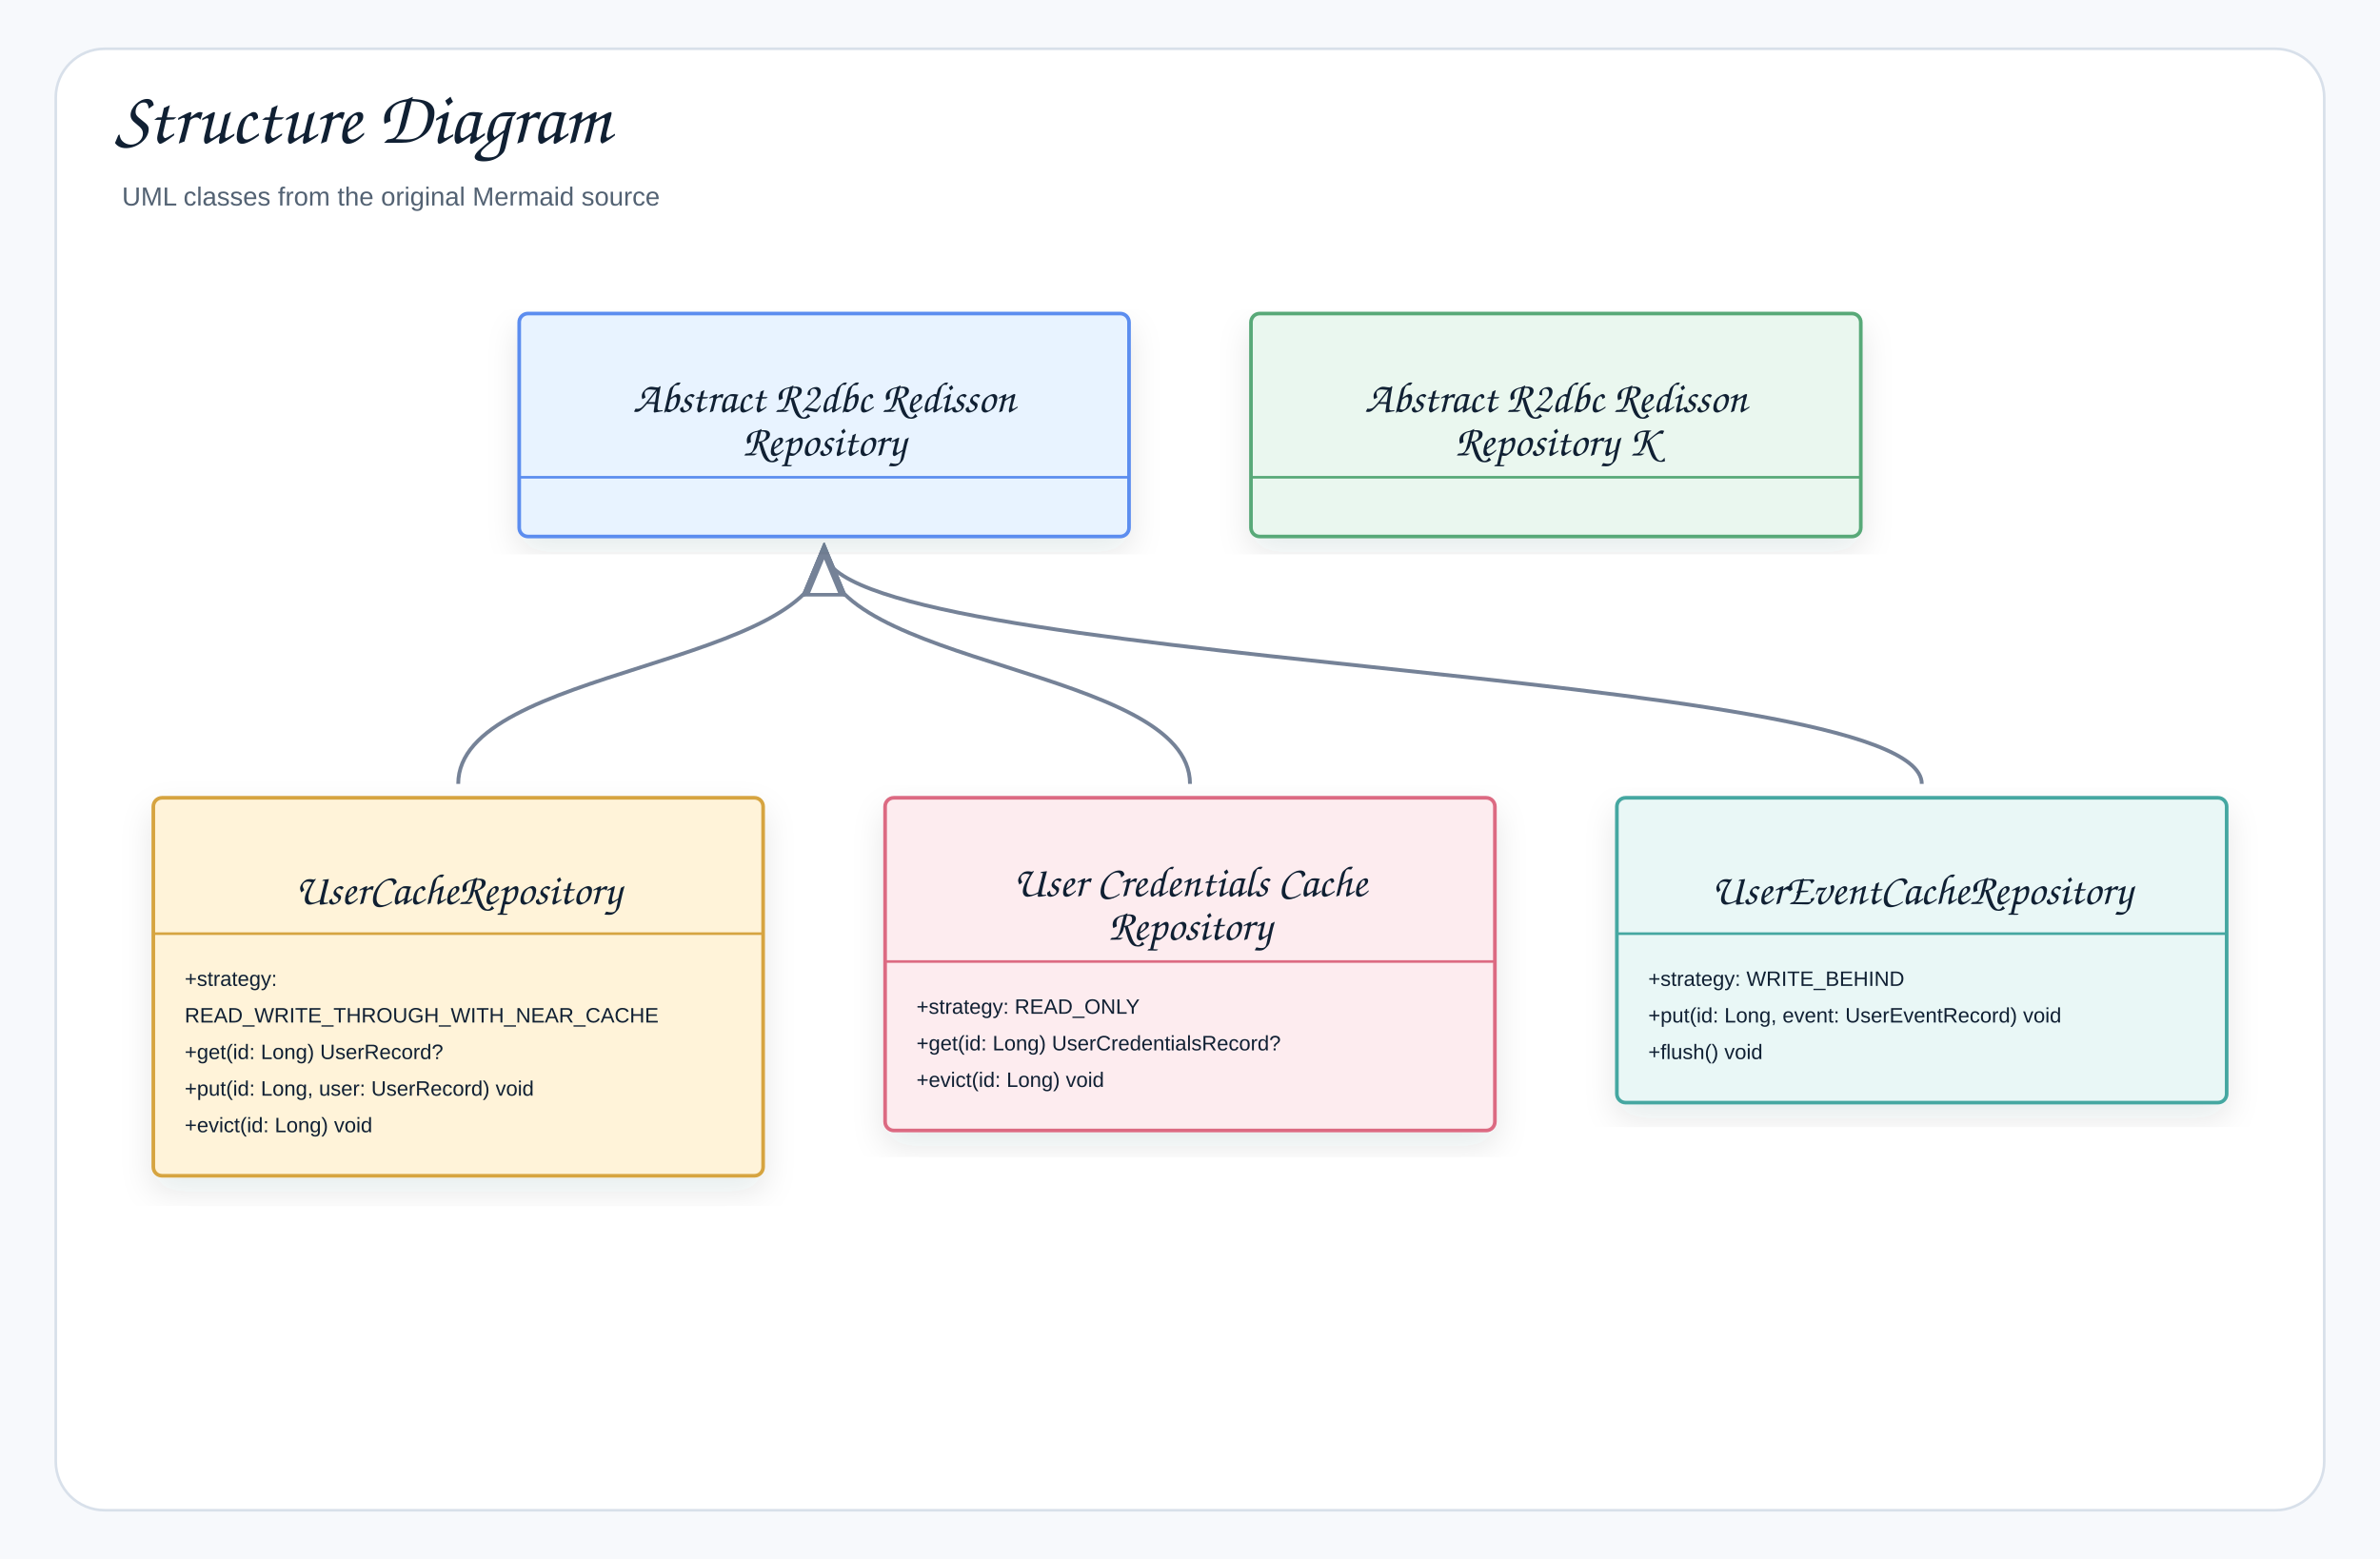
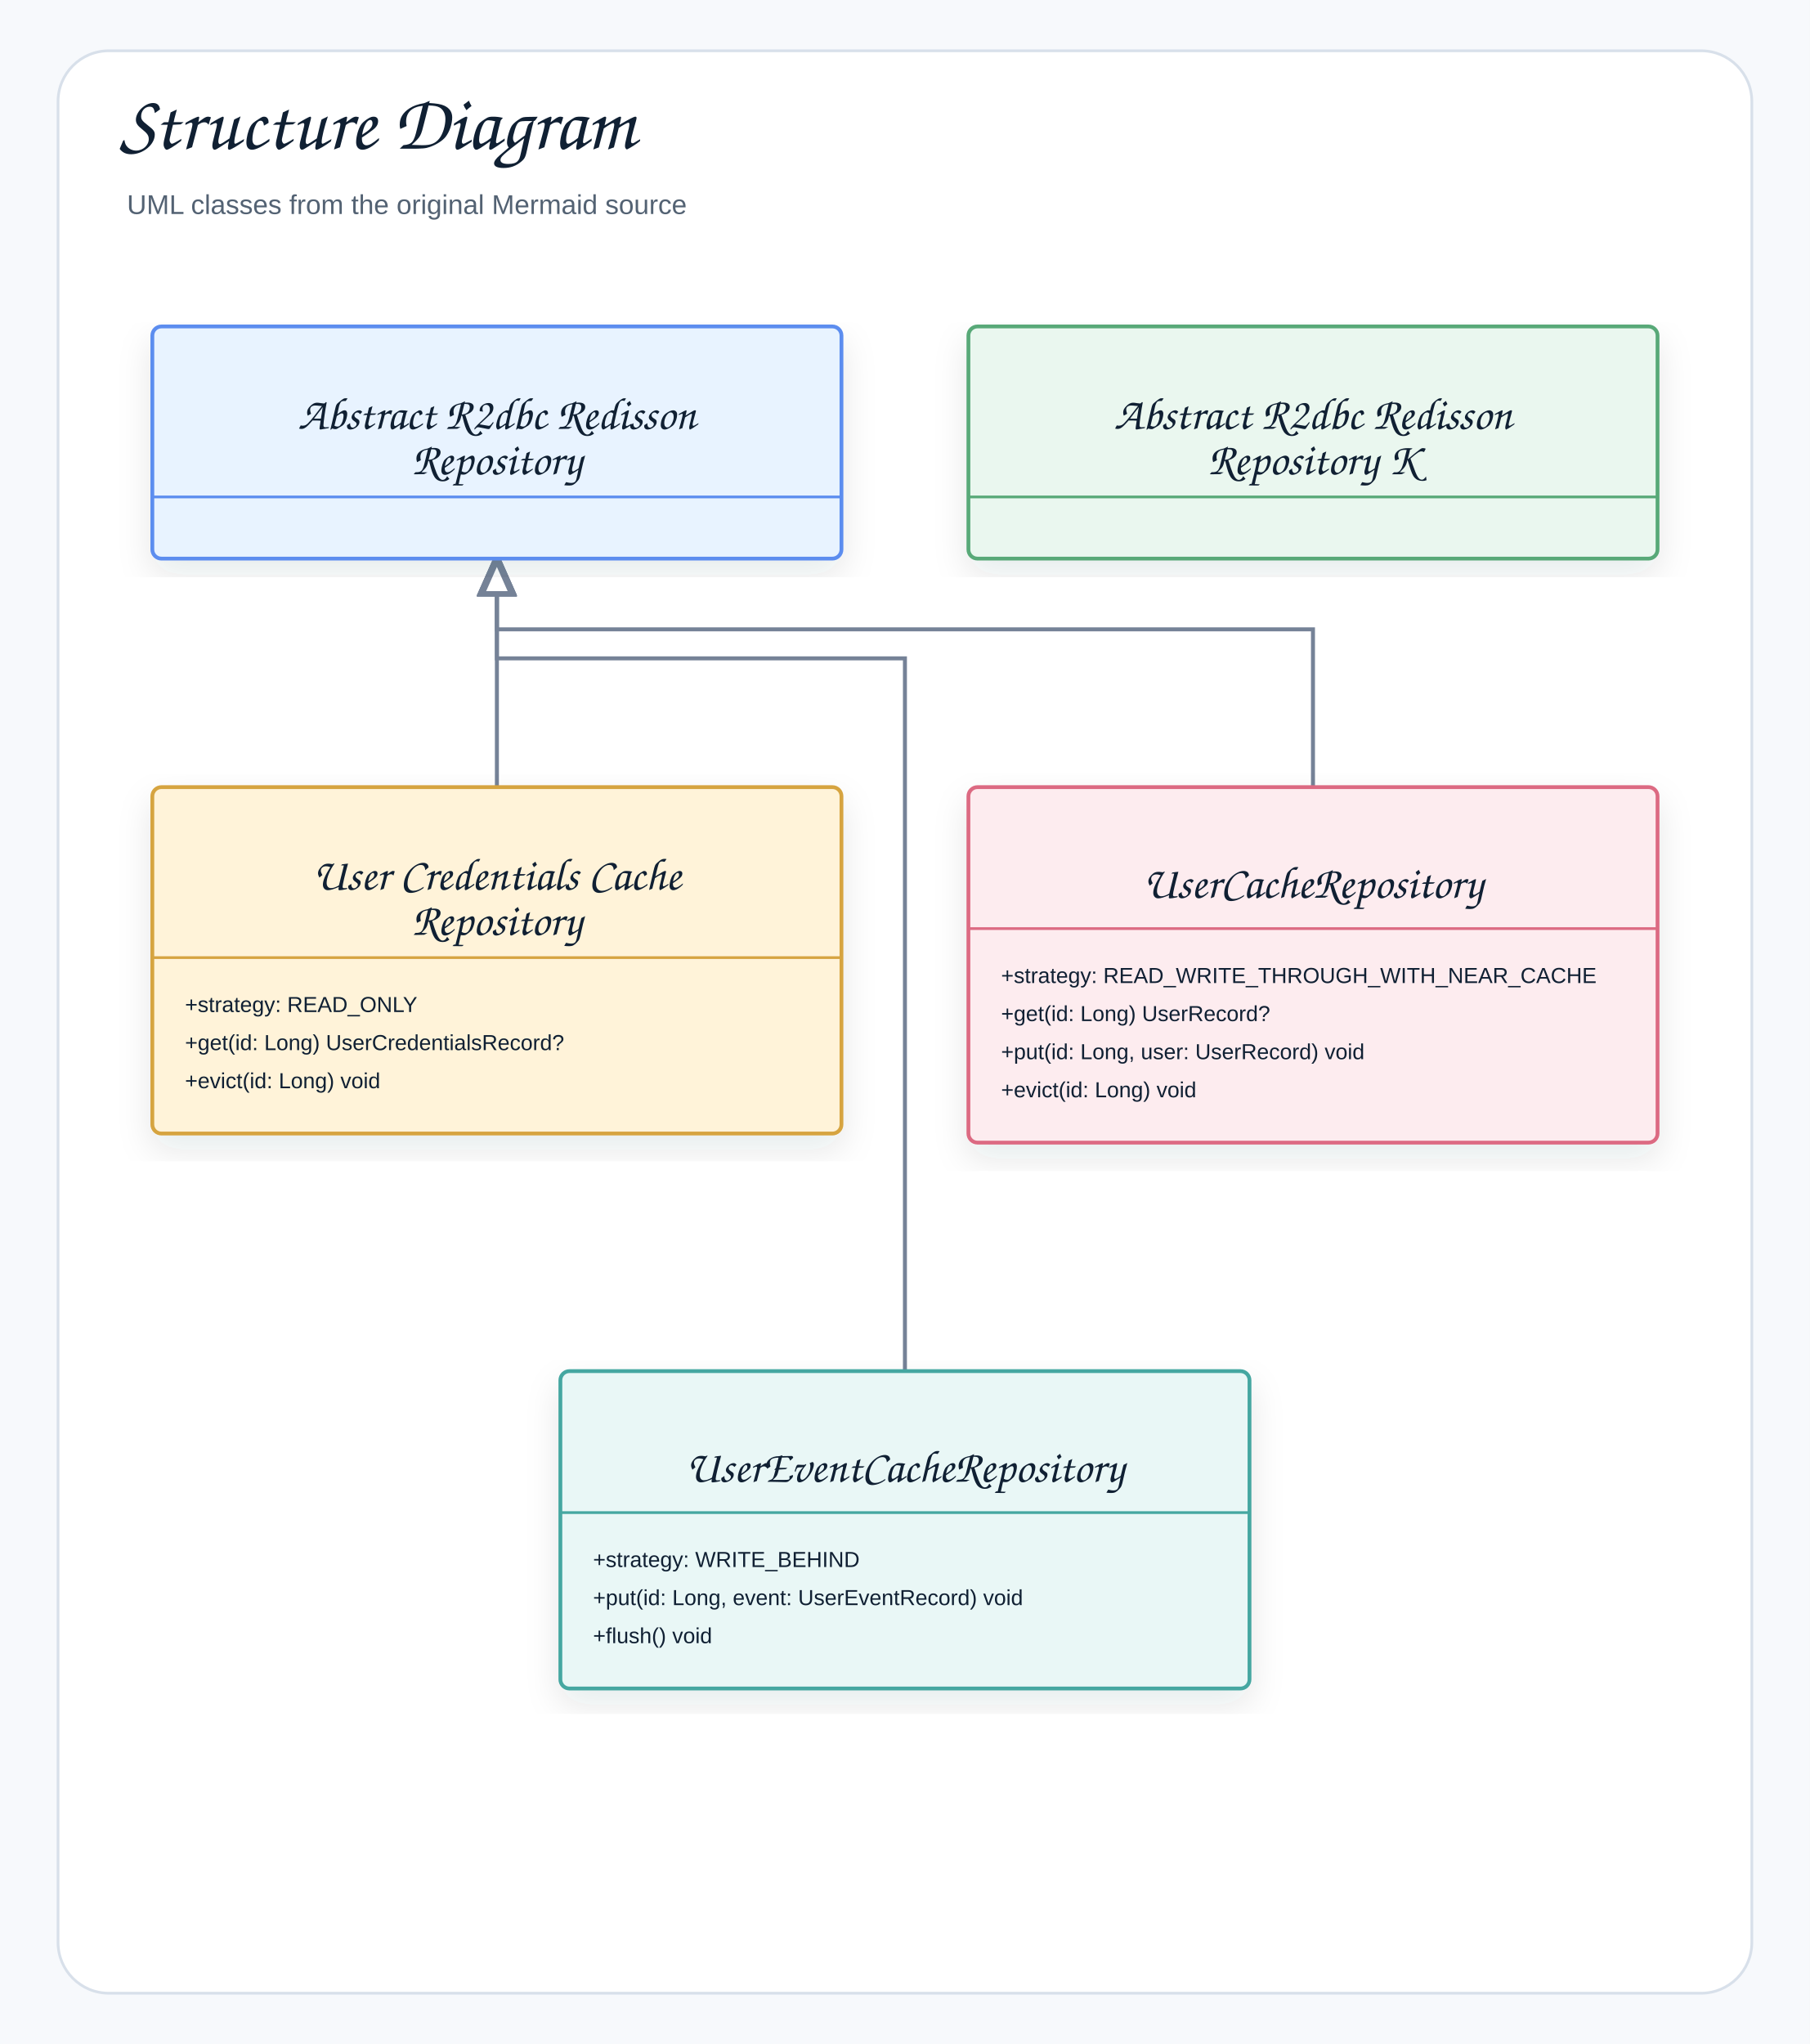
- <svg xmlns="http://www.w3.org/2000/svg" width="1366" height="895" viewBox="0 0 1366 895" role="img" aria-label="Structure Diagram">
+ <svg xmlns="http://www.w3.org/2000/svg" width="998" height="1127" viewBox="0 0 998 1127" role="img" aria-label="Structure Diagram">
  <defs>
    <filter id="shadow" x="-8%" y="-8%" width="116%" height="116%">
      <feDropShadow dx="0" dy="8" stdDeviation="9" flood-color="#1f2937" flood-opacity="0.10" />
    </filter>
-     <marker id="openArrow" markerWidth="12" markerHeight="10" refX="10" refY="5" orient="auto" markerUnits="strokeWidth">
-       <path d="M 1 1 L 10 5 L 1 9" fill="none" stroke="#758297" stroke-width="1.8" stroke-linecap="round" stroke-linejoin="round" />
+     <marker id="openArrow" markerWidth="10" markerHeight="8" refX="8.5" refY="4" orient="auto" markerUnits="strokeWidth">
+       <path d="M 1 1 L 8.5 4 L 1 7" fill="none" stroke="#758297" stroke-width="1.7" stroke-linecap="round" stroke-linejoin="round" />
    </marker>
-     <marker id="inherit" markerWidth="14" markerHeight="12" refX="12" refY="6" orient="auto" markerUnits="strokeWidth">
-       <path d="M 0 1 L 12 6 L 0 11 Z" fill="#ffffff" stroke="#758297" stroke-width="1.8" />
+     <marker id="inherit" markerWidth="11" markerHeight="10" refX="9.5" refY="5" orient="auto" markerUnits="strokeWidth">
+       <path d="M 0.5 1 L 9.5 5 L 0.5 9 Z" fill="#ffffff" stroke="#758297" stroke-width="1.7" />
    </marker>
    <style>
    .canvas{fill:#f7f9fc}.frame{fill:#fff;stroke:#d8e0ea;stroke-width:1.5}
    .title{font-family:"Architects Daughter","Comic Sans MS","Comic Sans",cursive;font-size:43px;font-weight:400;fill:#102033}
    .subtitle{font-family:"Comic Sans MS","Comic Sans","Comic Neue",Arial,sans-serif;font-size:15px;font-weight:400;fill:#536273}
    .label{font-family:"Architects Daughter","Comic Sans MS","Comic Sans",cursive;font-size:25px;font-weight:400;fill:#102033}
    .smallLabel{font-family:"Architects Daughter","Comic Sans MS","Comic Sans",cursive;font-size:21px;font-weight:400;fill:#102033}
    .mono{font-family:"Comic Sans MS","Comic Sans","Comic Neue",Arial,sans-serif;font-size:12px;font-weight:400;fill:#102033}
    .small{font-family:"Comic Sans MS","Comic Sans","Comic Neue",Arial,sans-serif;font-size:12px;font-weight:400;fill:#536273}
    .strong{font-family:"Comic Sans MS","Comic Sans","Comic Neue",Arial,sans-serif;font-size:13px;font-weight:400;fill:#102033}
    .card{stroke-width:2.1;filter:url(#shadow)}.compartment{stroke-width:1.5;fill:none}
    .line{stroke:#758297;stroke-width:2.1;fill:none;marker-end:url(#openArrow)}
    .plainLine{stroke:#758297;stroke-width:2.1;fill:none}
    .dashed{stroke:#758297;stroke-width:2.1;stroke-dasharray:7 6;fill:none;marker-end:url(#openArrow)}
    .inheritLine{stroke:#758297;stroke-width:2.2;fill:none;marker-end:url(#inherit)}
    .implLine{stroke:#758297;stroke-width:2.2;stroke-dasharray:8 7;fill:none;marker-end:url(#inherit)}
  </style>
  </defs>
-   <rect class="canvas" width="1366" height="895" />
-   <rect class="frame" x="32" y="28" width="1302" height="839" rx="28" />
+   <rect class="canvas" width="998" height="1127" />
+   <rect class="frame" x="32" y="28" width="934" height="1071" rx="28" />
  <text class="title" x="66" y="82">Structure Diagram</text>
  <text class="subtitle" x="70" y="118">UML classes from the original Mermaid source</text>
-   <path class="inheritLine" d="M1103 450 C1103 383 473 383 473 316" />
-   <path class="inheritLine" d="M683 450 C683 383 473 383 473 316" />
-   <path class="inheritLine" d="M263 450 C263 383 473 383 473 316" />
-   <g transform="translate(298,180)">
-     <rect class="card" x="0" y="0" width="350" height="128" rx="5" fill="#E8F3FF" stroke="#5B8DEF" />
-     <line class="compartment" x1="0" y1="94" x2="350" y2="94" stroke="#5B8DEF" />
-     <text class="small" x="175" y="26" text-anchor="middle" />
-     <text class="label" x="175" y="56.5" text-anchor="middle">Abstract R2dbc Redisson</text>
-     <text class="label" x="175" y="81.5" text-anchor="middle">Repository</text>
+   <path class="inheritLine" d="M499 756 L499 363 L274 363 L274 308" />
+   <path class="inheritLine" d="M274 434 L274 308" />
+   <path class="inheritLine" d="M724 434 L724 347 L274 347 L274 308" />
+   <g transform="translate(84,180)">
+     <rect class="card" x="0" y="0" width="380" height="128" rx="5" fill="#E8F3FF" stroke="#5B8DEF" />
+     <line class="compartment" x1="0" y1="94" x2="380" y2="94" stroke="#5B8DEF" />
+     <text class="small" x="190" y="26" text-anchor="middle" />
+     <text class="label" x="190" y="56.5" text-anchor="middle">Abstract R2dbc Redisson</text>
+     <text class="label" x="190" y="81.5" text-anchor="middle">Repository</text>
  </g>
-   <g transform="translate(718,180)">
-     <rect class="card" x="0" y="0" width="350" height="128" rx="5" fill="#EAF7EF" stroke="#58A978" />
-     <line class="compartment" x1="0" y1="94" x2="350" y2="94" stroke="#58A978" />
-     <text class="small" x="175" y="26" text-anchor="middle" />
-     <text class="label" x="175" y="56.5" text-anchor="middle">Abstract R2dbc Redisson</text>
-     <text class="label" x="175" y="81.5" text-anchor="middle">Repository K</text>
+   <g transform="translate(534,180)">
+     <rect class="card" x="0" y="0" width="380" height="128" rx="5" fill="#EAF7EF" stroke="#58A978" />
+     <line class="compartment" x1="0" y1="94" x2="380" y2="94" stroke="#58A978" />
+     <text class="small" x="190" y="26" text-anchor="middle" />
+     <text class="label" x="190" y="56.5" text-anchor="middle">Abstract R2dbc Redisson</text>
+     <text class="label" x="190" y="81.5" text-anchor="middle">Repository K</text>
  </g>
-   <g transform="translate(88,458)">
-     <rect class="card" x="0" y="0" width="350" height="217" rx="5" fill="#FFF3D9" stroke="#D6A441" />
-     <line class="compartment" x1="0" y1="78" x2="350" y2="78" stroke="#D6A441" />
-     <text class="small" x="175" y="26" text-anchor="middle" />
-     <text class="label" x="175" y="61" text-anchor="middle">UserCacheRepository</text>
-     <text class="mono" x="18" y="108">+strategy:</text>
-     <text class="mono" x="18" y="129">READ_WRITE_THROUGH_WITH_NEAR_CACHE</text>
-     <text class="mono" x="18" y="150">+get(id: Long) UserRecord?</text>
-     <text class="mono" x="18" y="171">+put(id: Long, user: UserRecord) void</text>
-     <text class="mono" x="18" y="192">+evict(id: Long) void</text>
-   </g>
-   <g transform="translate(508,458)">
-     <rect class="card" x="0" y="0" width="350" height="191" rx="5" fill="#FDECEF" stroke="#DC6B82" />
-     <line class="compartment" x1="0" y1="94" x2="350" y2="94" stroke="#DC6B82" />
-     <text class="small" x="175" y="26" text-anchor="middle" />
-     <text class="label" x="175" y="56.5" text-anchor="middle">User Credentials Cache</text>
-     <text class="label" x="175" y="81.5" text-anchor="middle">Repository</text>
+   <g transform="translate(84,434)">
+     <rect class="card" x="0" y="0" width="380" height="191" rx="5" fill="#FFF3D9" stroke="#D6A441" />
+     <line class="compartment" x1="0" y1="94" x2="380" y2="94" stroke="#D6A441" />
+     <text class="small" x="190" y="26" text-anchor="middle" />
+     <text class="label" x="190" y="56.5" text-anchor="middle">User Credentials Cache</text>
+     <text class="label" x="190" y="81.5" text-anchor="middle">Repository</text>
    <text class="mono" x="18" y="124">+strategy: READ_ONLY</text>
    <text class="mono" x="18" y="145">+get(id: Long) UserCredentialsRecord?</text>
    <text class="mono" x="18" y="166">+evict(id: Long) void</text>
  </g>
-   <g transform="translate(928,458)">
-     <rect class="card" x="0" y="0" width="350" height="175" rx="5" fill="#E9F7F6" stroke="#45A7A1" />
-     <line class="compartment" x1="0" y1="78" x2="350" y2="78" stroke="#45A7A1" />
-     <text class="small" x="175" y="26" text-anchor="middle" />
-     <text class="label" x="175" y="61" text-anchor="middle">UserEventCacheRepository</text>
+   <g transform="translate(534,434)">
+     <rect class="card" x="0" y="0" width="380" height="196" rx="5" fill="#FDECEF" stroke="#DC6B82" />
+     <line class="compartment" x1="0" y1="78" x2="380" y2="78" stroke="#DC6B82" />
+     <text class="small" x="190" y="26" text-anchor="middle" />
+     <text class="label" x="190" y="61" text-anchor="middle">UserCacheRepository</text>
+     <text class="mono" x="18" y="108">+strategy: READ_WRITE_THROUGH_WITH_NEAR_CACHE</text>
+     <text class="mono" x="18" y="129">+get(id: Long) UserRecord?</text>
+     <text class="mono" x="18" y="150">+put(id: Long, user: UserRecord) void</text>
+     <text class="mono" x="18" y="171">+evict(id: Long) void</text>
+   </g>
+   <g transform="translate(309,756)">
+     <rect class="card" x="0" y="0" width="380" height="175" rx="5" fill="#E9F7F6" stroke="#45A7A1" />
+     <line class="compartment" x1="0" y1="78" x2="380" y2="78" stroke="#45A7A1" />
+     <text class="small" x="190" y="26" text-anchor="middle" />
+     <text class="label" x="190" y="61" text-anchor="middle">UserEventCacheRepository</text>
    <text class="mono" x="18" y="108">+strategy: WRITE_BEHIND</text>
    <text class="mono" x="18" y="129">+put(id: Long, event: UserEventRecord) void</text>
    <text class="mono" x="18" y="150">+flush() void</text>
  </g>
</svg>
